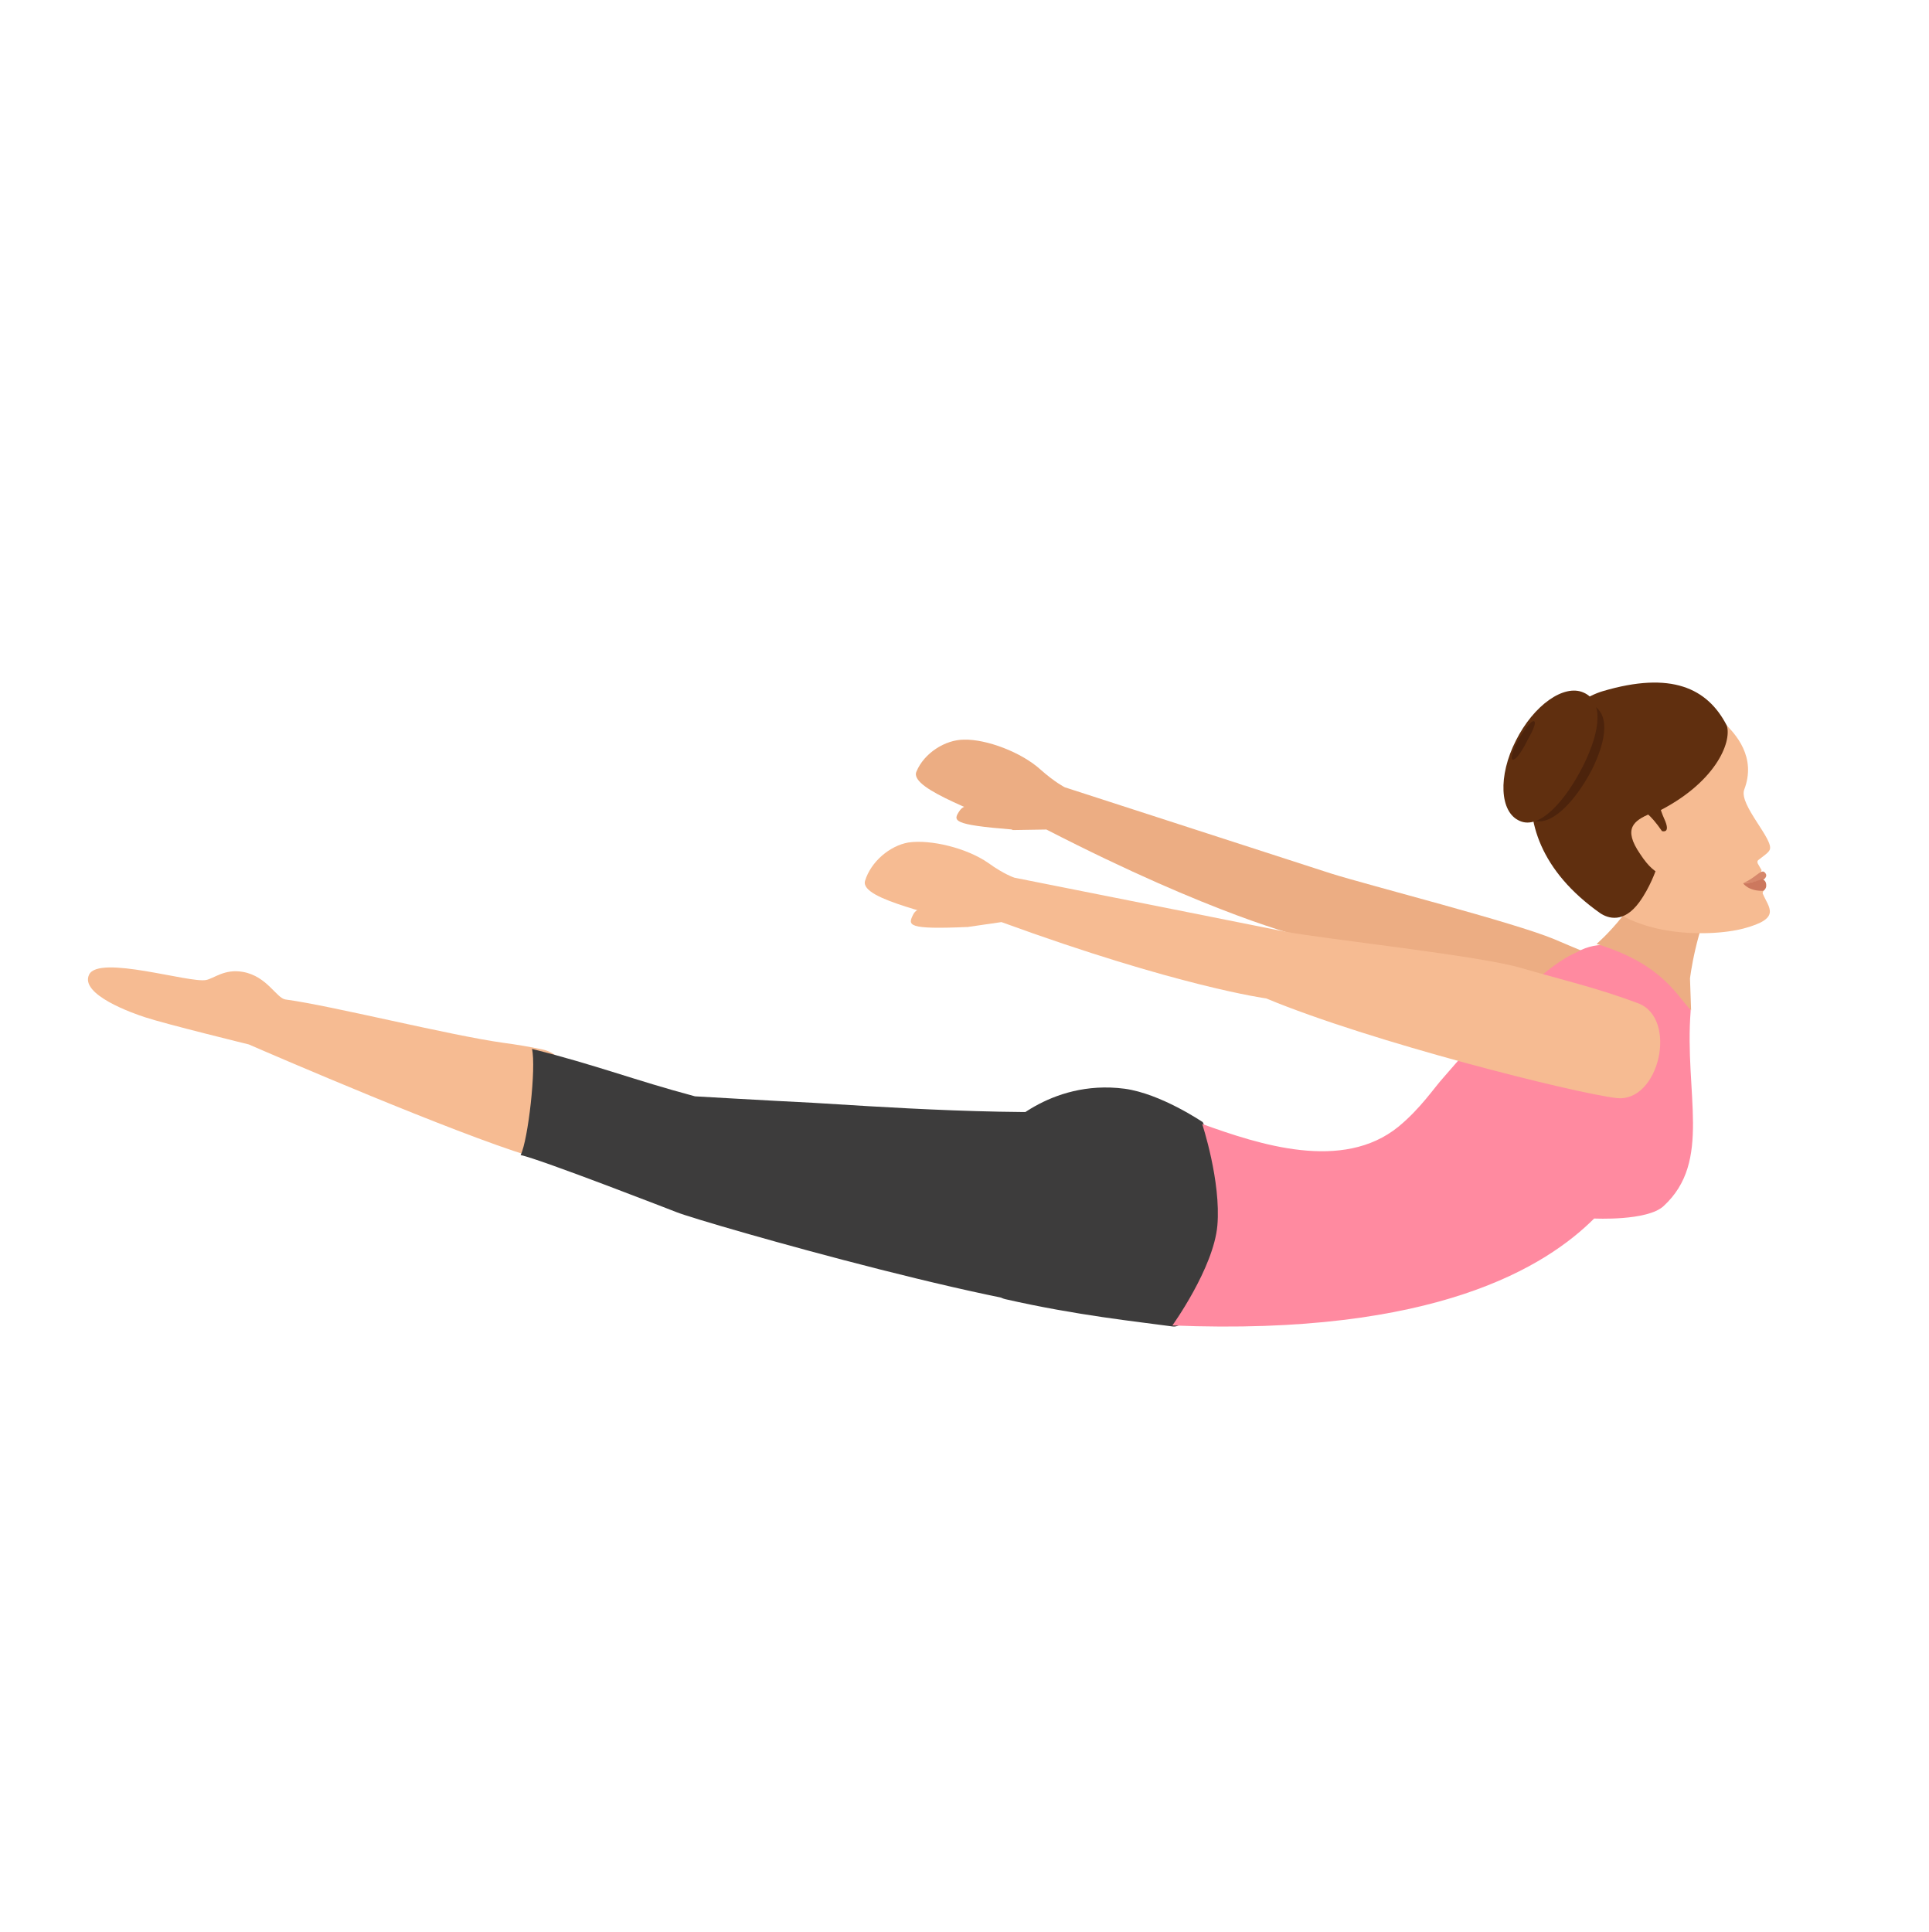
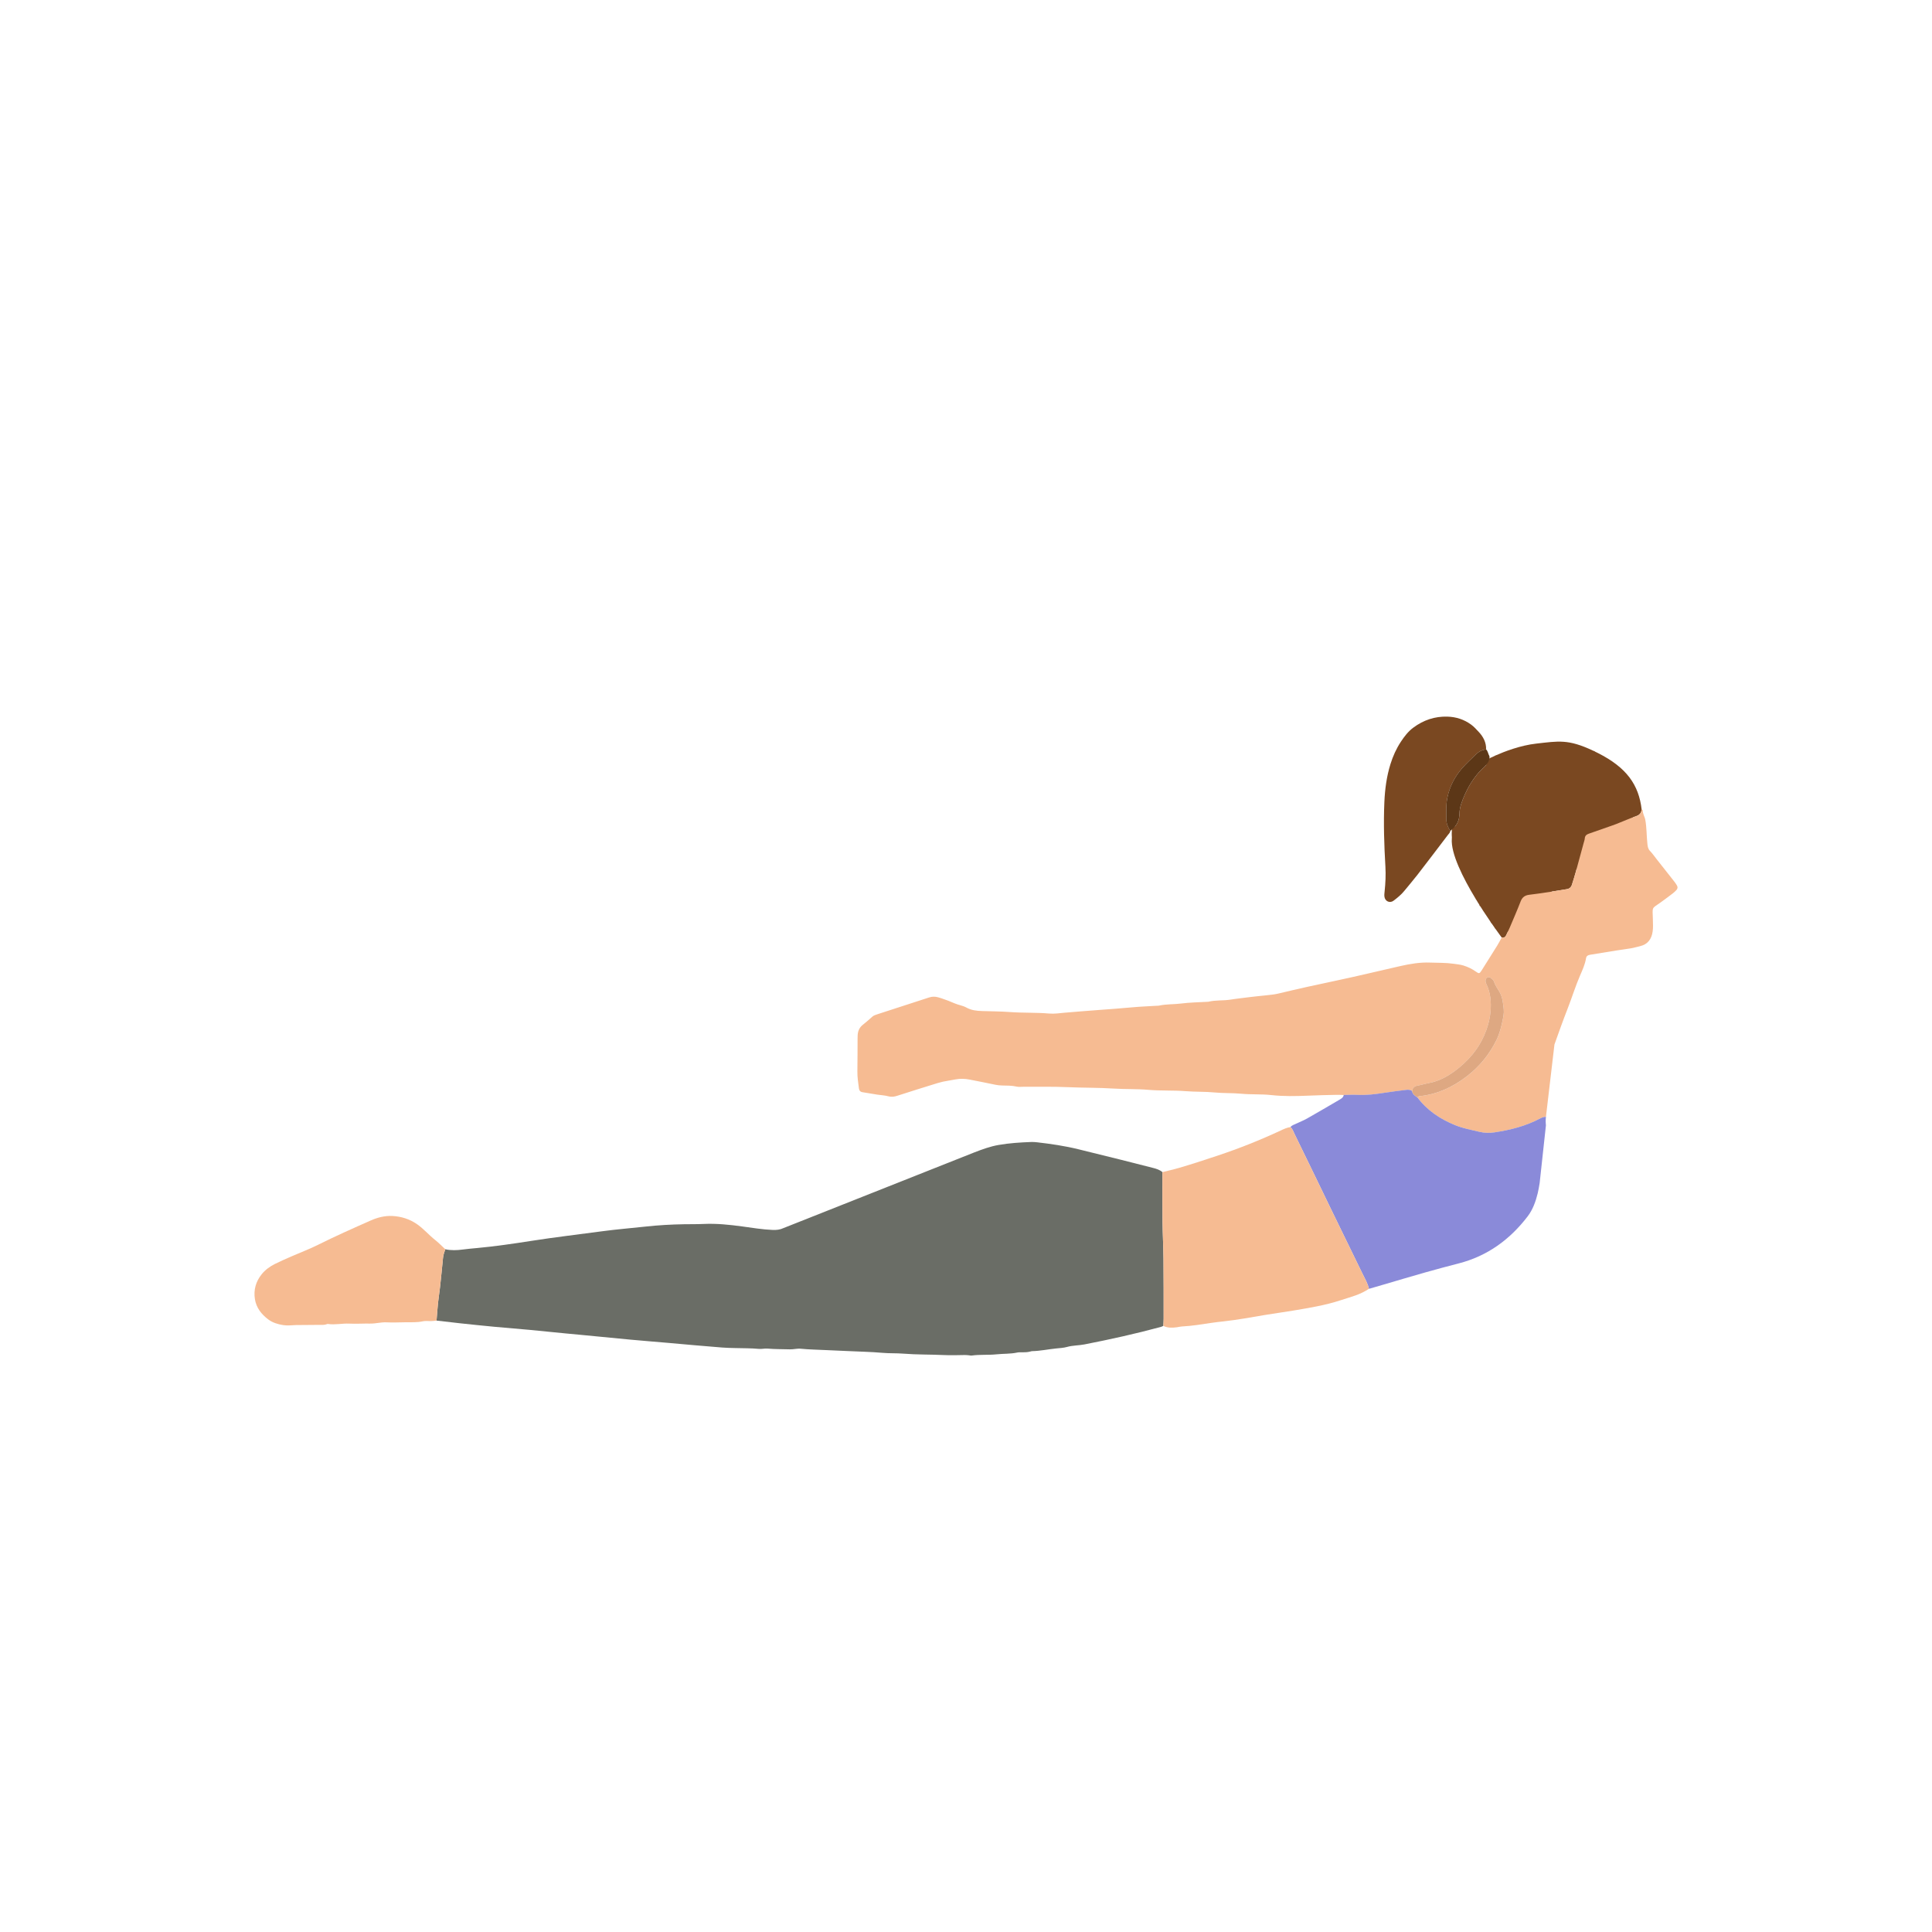
- <svg xmlns="http://www.w3.org/2000/svg" width="500" height="501" viewBox="0 0 500 501" fill="none">
-   <path d="M311.874 290.988C311.874 290.988 301.03 283.6 291.595 282.321C271.878 279.764 259.767 293.404 259.767 293.404C259.767 293.404 250.754 334.607 260.612 336.88C279.342 341.142 294.834 342.705 304.129 343.984C310.466 344.837 323 315 323 315L311.874 290.988Z" fill="#3D3C3C" />
-   <path d="M237.637 200.087C235.531 204.86 257.012 211.318 262.628 215.25L271.333 215.109C314.716 237.433 337.741 242.908 337.741 242.908C363.013 257.369 413.135 277.727 423.946 280.394C434.756 283.062 442.478 261.862 432.51 256.667C422.682 251.472 413.275 247.962 403.167 243.61C392.918 239.258 354.308 229.43 345.042 226.481C343.778 226.06 276.106 204.158 276.106 204.158C276.106 204.158 273.579 202.895 269.929 199.665C264.874 195.032 255.748 191.663 249.992 191.803C245.078 191.803 239.603 195.313 237.637 200.087Z" fill="#ECAD83" />
-   <path d="M257.152 210.475C257.152 210.475 250.974 207.105 248.868 210.194C247.043 212.862 246.762 213.845 262.487 215.108C262.487 215.249 263.189 213.143 257.152 210.475Z" fill="#ECAD83" />
-   <path d="M431.372 312.759C444.025 301.133 436.715 283.625 438.402 262.055C438.261 259.534 431.654 249.729 426.592 247.488C420.969 244.967 414.361 243.706 408.878 246.928C403.958 249.029 395.523 254.772 374.294 279.423C371.763 282.224 368.389 287.407 362.625 292.169C348.145 303.935 326.494 296.791 311.732 291.469C311.732 291.469 316.653 306.316 315.669 317.801C314.685 328.866 304 343.713 304 343.713C372.466 346.515 401.005 328.306 413.377 315.98C413.377 315.98 427.155 316.681 431.372 312.759Z" fill="#FF8AA0" />
-   <path d="M438.223 253.746C438.223 253.746 439.665 241.219 445 230.828L427.842 222.002C426.833 233.817 414 244.778 414 244.778C431.302 250.045 434.907 258.443 438.512 262.002L438.223 253.746Z" fill="#ECAD83" />
-   <path d="M452.277 204.789C455.509 196.355 450.17 190.311 446.657 187.078C435.698 176.958 427.267 178.082 416.87 181.175C403.24 185.251 408.58 222.781 411.671 228.544C419.399 243.444 443.144 243.163 452.137 240.773C462.113 238.103 458.6 235.432 457.055 231.637C457.055 231.496 457.336 230.793 457.336 230.793C456.914 229.388 456.352 227.56 456.774 225.592C456.774 225.592 456.071 224.468 455.79 223.906C455.65 223.484 455.649 223.203 456.071 222.922C457.336 221.938 458.6 221.094 458.881 220.392C460.146 217.862 450.872 208.725 452.277 204.789Z" fill="#F6BB92" />
-   <path d="M452 228.978C452 228.978 453.067 229.228 457.334 228.104C457.734 227.729 458.535 226.979 457.468 226.105C456.534 225.48 454.934 227.854 452 228.978Z" fill="#D6876B" />
-   <path d="M452 229.049C452 229.049 453.345 231.144 457.258 230.994C457.747 230.695 457.991 230.097 457.991 229.797C458.114 228.152 456.891 228.002 456.891 228.002C452.978 229.349 452 229.049 452 229.049Z" fill="#CC785E" />
-   <path d="M415.611 179.231C399.049 184.18 384.018 215.007 414.915 236.784C417.002 238.198 421.038 239.47 425.074 233.956C427.858 230.138 429.389 225.613 429.389 225.613C429.806 224.34 430.224 222.784 430.641 221.229C431.059 219.532 427.719 211.613 429.25 210.765C444.698 203.27 449.151 192.523 447.76 188.14C442.749 178.383 433.286 173.999 415.611 179.231Z" fill="#602F0F" />
-   <path d="M425.304 221.468C429.741 228.257 432.833 227.55 437 225.853L431.354 214.962L427.859 211.002C423.691 212.841 420.734 214.821 425.304 221.468Z" fill="#F6BB92" />
-   <path d="M397.131 212.578C392.166 210.362 391.598 201.915 395.854 193.606C400.11 185.298 407.487 180.313 412.452 182.528C417.418 184.744 416.85 191.391 412.736 199.699C408.338 208.008 401.954 214.793 397.131 212.578Z" fill="#4C230C" />
-   <path d="M431.529 212.299C430.968 211.035 430.547 209.772 430.266 208.789C429.845 207.385 429.845 206.402 429.845 206.402L425.492 209.632C425.633 210.334 425.913 211.035 426.054 211.737C426.054 211.737 426.475 211.457 427.317 210.895C427.317 210.895 427.177 210.895 427.177 211.035C428.16 211.878 429.423 213.282 430.968 215.528C431.108 215.528 433.354 216.23 431.529 212.299Z" fill="#602F0F" />
-   <path d="M394.041 212.861C388.847 210.615 388.425 201.208 393.059 192.082C397.692 182.816 405.554 177.341 410.608 179.587C415.803 181.833 415.101 189.274 410.608 198.4C405.975 207.667 399.236 215.248 394.041 212.861Z" fill="#602F0F" />
-   <path d="M392.214 196.981C391.595 196.708 392.369 194.254 393.916 191.526C395.464 188.799 397.167 186.754 397.786 187.026C398.405 187.299 397.631 189.208 396.084 191.936C394.69 194.799 392.988 197.254 392.214 196.981Z" fill="#4C230C" />
-   <path d="M224.3 228.443C222.896 233.497 244.939 237.148 250.976 240.377L259.681 239.113C305.451 255.821 328.336 258.91 328.336 258.91C355.292 270.141 408.222 283.479 419.174 284.743C430.265 286.006 435.179 264.104 424.789 260.173C414.4 256.242 404.712 253.996 394.042 250.907C383.372 247.818 343.218 243.466 333.53 241.641C332.267 241.36 263.05 227.601 263.05 227.601C263.05 227.601 260.383 226.758 256.311 223.81C250.695 219.879 241.289 217.632 235.532 218.475C230.759 219.317 225.845 223.389 224.3 228.443Z" fill="#F6BB92" />
-   <path d="M245.08 236.306C245.08 236.306 238.481 233.779 236.797 237.149C235.393 239.957 235.112 241.08 250.977 240.378C250.977 240.237 251.398 238.131 245.08 236.306Z" fill="#F6BB92" />
-   <path d="M23.109 252.73C25.637 247.535 49.083 254.977 53.435 254.134C55.541 253.713 58.209 251.186 62.983 252.028C69.3 253.151 71.687 258.908 74.074 259.189C85.727 260.733 116.474 268.455 130.514 270.42C133.743 270.842 137.113 271.403 140.482 272.105C154.241 274.773 142.167 301.168 137.253 299.764C117.878 293.867 71.266 273.79 64.527 270.842C64.527 270.842 42.765 265.506 37.711 263.822C34.622 262.839 20.582 257.925 23.109 252.73Z" fill="#F6BB92" />
-   <path d="M180.215 284.298C164.488 280.106 154.659 276.194 137.949 272.002C139.072 276.753 136.966 295.616 135 299.528C139.915 300.506 175.441 314.339 175.441 314.339C182.04 316.994 271.768 342.703 287.355 339.769C293.112 338.931 298.307 337.673 302.379 336.416C310.524 333.901 303.924 288.629 292.55 287.372C267.836 290.027 223.183 286.673 210.826 285.975C199.452 285.416 180.215 284.298 180.215 284.298Z" fill="#3D3C3C" />
+ <svg xmlns="http://www.w3.org/2000/svg" width="500" height="500" viewBox="0 0 500 500" fill="none">
+   <path d="M375.733 217.043C375.786 216.366 375.649 216.571 375.744 214.68C375.765 214.257 376.22 214.059 376.64 213.794C377.339 212.916 377.681 211.875 377.702 210.612C377.734 208.863 378.404 207.219 379.102 205.62C379.917 203.758 380.958 202.022 382.239 200.449C382.874 199.666 383.625 198.971 384.348 198.265C384.422 198.195 384.493 198.12 384.56 198.046C385.138 196.928 385.495 196.251 385.495 196.251C385.495 196.251 386.031 195.972 386.938 195.566C386.941 195.556 386.948 195.545 386.952 195.535C387.019 195.513 387.082 195.492 387.149 195.471C389.358 194.497 393.471 192.899 397.602 192.441C403.31 191.806 405.811 191.224 412.249 194.254C412.419 194.321 412.585 194.388 412.754 194.459C412.758 194.476 412.765 194.487 412.768 194.504C413.022 194.628 413.28 194.755 413.548 194.889C420.97 198.632 424.12 203.102 424.861 209.512C424.755 210.355 424.382 210.887 423.5 211.191C423.235 211.283 422.97 211.385 422.706 211.48L408.013 224.91C407.935 225.193 407.857 225.478 407.78 225.761C407.48 226.844 407.145 227.916 406.803 228.989C406.598 229.631 406.157 230.012 405.462 230.114C404.189 230.304 402.922 230.53 401.649 230.728L390.197 241.198C390.053 241.498 389.901 241.798 389.76 242.101C389.531 242.581 389.139 242.715 388.642 242.623C388.642 242.623 387.978 241.745 386.952 240.295C386.938 240.295 386.924 240.292 386.906 240.292C386.86 240.207 386.814 240.126 386.772 240.041C386.532 239.699 386.271 239.325 385.996 238.926C385.971 238.919 385.95 238.912 385.925 238.905C385.84 238.757 385.759 238.605 385.675 238.454C385.17 237.716 384.627 236.908 384.062 236.044C383.95 235.878 383.837 235.716 383.724 235.55C383.724 235.54 383.724 235.533 383.724 235.522C383.516 235.201 383.304 234.873 383.092 234.538C383.043 234.51 382.997 234.485 382.948 234.46C382.909 234.351 382.874 234.238 382.835 234.132C382.715 233.942 382.595 233.748 382.475 233.553C382.45 233.532 382.429 233.511 382.404 233.494C382.408 233.476 382.408 233.465 382.411 233.448C382.274 233.225 382.14 233.007 382.002 232.781C381.988 232.774 381.974 232.767 381.956 232.76C381.935 232.707 381.911 232.654 381.889 232.597C378.612 227.189 375.434 220.861 375.73 217.047L375.733 217.043Z" fill="#7A4821" />
+   <path d="M202.759 317.829C201.877 318.249 200.935 318.348 199.954 318.306C197.301 318.196 194.687 317.755 192.063 317.399C188.764 316.951 185.459 316.605 182.118 316.757C180.428 316.835 178.735 316.803 177.041 316.831C173.655 316.887 170.279 317.081 166.913 317.452C163.272 317.854 159.614 318.143 155.988 318.63C149.789 319.466 143.573 320.186 137.393 321.156C132.771 321.879 128.139 322.557 123.479 322.99C122.244 323.103 121.006 323.209 119.778 323.375C118.261 323.58 116.751 323.64 115.245 323.312C114.973 324.049 114.727 324.783 114.649 325.576C114.409 328.085 114.159 330.589 113.883 333.091C113.732 334.48 113.499 335.86 113.354 337.25C113.199 338.753 113.1 340.259 112.977 341.765C114.991 341.998 117.002 342.245 119.016 342.46C121.98 342.778 124.947 343.088 127.913 343.367C130.997 343.656 134.083 343.893 137.163 344.178C140.243 344.464 143.323 344.789 146.403 345.092C147.634 345.212 148.868 345.318 150.1 345.438C154.464 345.858 158.824 346.299 163.188 346.701C166.433 347.001 169.682 347.255 172.931 347.537C177.585 347.939 182.231 348.391 186.887 348.74C189.071 348.902 191.269 348.87 193.46 348.937C194.416 348.966 195.375 348.987 196.324 349.086C197.114 349.167 197.869 348.948 198.674 349.018C200.572 349.184 202.487 349.145 204.396 349.209C205.345 349.241 206.258 348.955 207.236 349.05C209.412 349.265 211.607 349.294 213.794 349.403C215.582 349.495 217.382 349.551 219.174 349.643C222.253 349.802 225.34 349.84 228.416 350.116C230.205 350.274 232.015 350.179 233.803 350.324C237.289 350.606 240.781 350.521 244.267 350.687C246.059 350.772 247.84 350.712 249.629 350.68C249.964 350.673 250.303 350.708 250.638 350.733C250.917 350.754 251.206 350.849 251.474 350.814C253.605 350.514 255.76 350.722 257.881 350.5C259.673 350.31 261.489 350.423 263.264 350.034C263.698 349.939 264.164 349.982 264.612 349.978C265.289 349.975 265.966 349.96 266.626 349.777C266.788 349.731 266.958 349.678 267.123 349.675C269.215 349.632 271.261 349.188 273.332 348.98C274.288 348.884 275.248 348.839 276.172 348.581C277.65 348.168 279.188 348.221 280.684 347.928C287.323 346.63 293.924 345.17 300.45 343.399C300.666 343.339 300.867 343.226 301.071 343.138C301.099 342.52 301.152 341.903 301.152 341.286C301.149 336.114 301.163 330.939 301.11 325.767C301.078 322.564 300.898 319.364 300.863 316.164C300.814 311.892 300.842 307.62 300.838 303.348C300.133 302.737 299.261 302.476 298.39 302.251C295.61 301.527 292.82 300.825 290.033 300.13C286.371 299.217 282.706 298.314 279.04 297.414C275.53 296.553 271.963 296.035 268.376 295.622C267.871 295.565 267.36 295.527 266.855 295.548C264.04 295.654 261.239 295.83 258.445 296.313C256.251 296.694 254.208 297.449 252.158 298.24" fill="#6A6D66" />
+   <path d="M400.093 289.049C399.507 289.014 399.002 289.24 398.498 289.508C394.826 291.448 390.857 292.443 386.786 293.057C385.512 293.251 384.214 293.233 382.933 292.93C380.806 292.422 378.658 292.041 376.608 291.205C372.731 289.624 369.355 287.409 366.826 284.015C366.974 283.835 367.15 283.712 367.39 283.691C371.944 283.228 375.91 281.383 379.519 278.628C382.849 276.088 385.421 272.949 387.273 269.202C388.052 267.625 388.486 265.942 388.842 264.231C389.051 263.24 389.28 262.249 389.171 261.229C389.001 259.67 388.888 258.104 388.066 256.692C387.562 255.821 386.945 255.017 386.641 254.022C386.525 253.637 386.087 253.323 385.738 253.048C385.262 252.674 384.556 253.034 384.475 253.655C384.429 254.004 384.503 254.322 384.655 254.636C385.77 256.939 385.971 259.409 385.745 261.889C385.597 263.498 385.198 265.096 384.644 266.634C383.279 270.451 380.887 273.584 377.836 276.134C375.465 278.113 372.812 279.761 369.655 280.329C368.72 280.498 367.806 280.794 366.868 280.96C366.028 281.108 365.552 281.535 365.453 282.382C364.966 282.008 364.405 282.008 363.841 282.078C361.947 282.322 360.052 282.541 358.165 282.84C355.893 283.2 353.603 283.479 351.286 283.355C350.111 283.292 348.926 283.373 347.747 283.387C347.183 283.37 346.622 283.334 346.057 283.341C343.525 283.38 340.992 283.458 338.459 283.56C335.315 283.691 332.162 283.754 329.004 283.405C326.439 283.119 323.832 283.303 321.243 283.056C318.95 282.837 316.636 282.953 314.325 282.728C311.863 282.488 309.379 282.597 306.903 282.396C303.65 282.135 300.376 282.332 297.109 282.043C294.196 281.789 291.26 281.916 288.329 281.726C284.286 281.465 280.222 281.532 276.165 281.352C272.334 281.182 268.496 281.281 264.657 281.26C264.149 281.26 263.624 281.331 263.14 281.218C261.86 280.918 260.565 280.957 259.27 280.921C258.706 280.904 258.156 280.851 257.598 280.731C255.4 280.262 253.189 279.842 250.984 279.404C249.752 279.161 248.511 279.112 247.283 279.348C246.676 279.464 246.073 279.584 245.459 279.676C244.517 279.817 243.575 280.018 242.662 280.297C239.162 281.369 235.673 282.474 232.188 283.592C231.422 283.835 230.71 283.945 229.891 283.719C228.977 283.465 228.004 283.44 227.058 283.292C225.781 283.091 224.511 282.855 223.231 282.664C222.624 282.572 222.359 282.227 222.285 281.659C222.105 280.205 221.865 278.766 221.89 277.291C221.936 274.473 221.925 271.65 221.939 268.828C221.939 268.602 221.95 268.376 221.954 268.151C221.968 266.965 222.338 265.96 223.315 265.201C224.158 264.545 224.956 263.829 225.757 263.117C226.109 262.803 226.533 262.665 226.959 262.524C231.461 261.06 235.966 259.613 240.46 258.139C241.243 257.881 242.005 257.881 242.785 258.1C243.11 258.192 243.434 258.291 243.755 258.396C244.877 258.77 245.978 259.19 247.064 259.67C248.038 260.1 249.163 260.231 250.081 260.742C251.372 261.466 252.719 261.61 254.13 261.656C256.551 261.734 258.967 261.737 261.391 261.917C264.756 262.168 268.146 262.009 271.522 262.302C272.867 262.418 274.214 262.206 275.562 262.086C278.419 261.836 281.28 261.617 284.138 261.399C287.055 261.176 289.973 260.986 292.883 260.707C295.01 260.506 297.152 260.425 299.286 260.294C299.512 260.28 299.745 260.301 299.96 260.252C301.84 259.832 303.77 259.956 305.668 259.712C307.897 259.423 310.159 259.405 312.406 259.268C312.519 259.261 312.635 259.271 312.745 259.247C314.618 258.784 316.555 259.007 318.453 258.7C320.111 258.432 321.793 258.276 323.466 258.044C324.859 257.85 326.263 257.758 327.66 257.592C328.722 257.469 329.798 257.384 330.828 257.133C335.859 255.92 340.914 254.809 345.98 253.747C351.483 252.593 356.948 251.242 362.437 250.011C364.963 249.443 367.51 249.009 370.128 249.115C372.153 249.196 374.177 249.125 376.199 249.422C377.035 249.545 377.871 249.612 378.686 249.859C379.882 250.226 380.99 250.748 382.009 251.485C382.768 252.036 382.919 251.976 383.452 251.133C384.81 248.991 386.161 246.846 387.495 244.691C387.908 244.024 388.257 243.319 388.638 242.631C389.135 242.722 389.527 242.592 389.756 242.109C390.07 241.449 390.405 240.803 390.691 240.133C391.658 237.854 392.649 235.586 393.541 233.275C393.961 232.185 394.667 231.695 395.782 231.564C397.57 231.356 399.352 231.088 401.133 230.82C402.58 230.605 404.015 230.336 405.462 230.121C406.157 230.019 406.598 229.638 406.802 228.996C407.145 227.927 407.48 226.851 407.78 225.768C408.485 223.224 409.17 220.674 409.861 218.127C409.963 217.749 410.111 217.372 410.136 216.987C410.182 216.317 410.57 215.975 411.138 215.774C412.838 215.174 414.542 214.581 416.246 213.985C416.938 213.742 417.633 213.512 418.31 213.248C420.039 212.567 421.743 211.805 423.496 211.202C424.378 210.898 424.752 210.366 424.858 209.522C424.96 209.561 425.15 209.604 425.147 209.635C425.083 210.556 425.644 211.315 425.803 212.182C426.181 214.239 426.114 216.328 426.346 218.391C426.424 219.083 426.495 219.679 427.017 220.222C427.676 220.91 428.223 221.707 428.816 222.455C430.315 224.353 431.818 226.248 433.31 228.153C433.554 228.46 433.769 228.791 433.973 229.126C434.245 229.567 434.192 229.994 433.836 230.361C433.564 230.643 433.282 230.929 432.972 231.165C431.896 231.984 430.82 232.799 429.719 233.582C427.394 235.236 427.659 234.559 427.761 237.882C427.786 239.216 427.849 239.999 427.708 241.04C427.443 242.991 426.47 244.398 424.438 244.871C423.672 245.047 422.917 245.28 422.145 245.414C420.928 245.626 419.7 245.767 418.483 245.961C416.155 246.331 413.83 246.726 411.501 247.093C410.937 247.182 410.556 247.414 410.461 248.011C410.21 249.584 409.54 251.034 408.919 252.463C407.709 255.25 406.827 258.153 405.723 260.979C404.516 264.066 403.398 267.184 402.29 270.31L400.086 289.067" fill="#F6BB92" />
+   <path d="M400.085 291.229C400.008 290.502 399.99 289.775 400.096 289.045C399.51 289.01 399.006 289.236 398.501 289.504C394.829 291.444 390.86 292.439 386.789 293.053C385.515 293.247 384.217 293.229 382.937 292.926C380.809 292.418 378.661 292.037 376.611 291.201C372.734 289.62 369.358 287.405 366.829 284.011C366.24 283.577 365.559 283.214 365.463 282.367C364.977 281.993 364.416 281.993 363.851 282.064C361.957 282.307 360.062 282.526 358.175 282.826C355.903 283.185 353.614 283.464 351.296 283.341C350.121 283.277 348.936 283.358 347.757 283.372C347.666 284.011 347.172 284.304 346.689 284.586C343.891 286.223 341.094 287.867 338.275 289.465C337.354 289.987 336.352 290.368 335.396 290.83C334.899 291.074 334.331 291.204 333.974 291.687C334.514 292.146 334.705 292.813 334.997 293.412C336.684 296.849 338.352 300.292 340.021 303.735C341.492 306.772 342.953 309.817 344.431 312.851C347.14 318.414 349.867 323.963 352.562 329.533C353.197 330.842 353.966 332.102 354.284 333.552C355.473 333.206 356.662 332.864 357.85 332.514C361.526 331.438 365.195 330.338 368.882 329.294C371.75 328.479 374.632 327.713 377.521 326.969C384.926 325.06 390.736 320.823 395.337 314.823C396.698 313.048 397.429 310.967 397.958 308.822C398.173 307.947 398.311 307.054 398.462 306.165" fill="#8A8AD9" />
+   <path d="M354.277 333.552C353.96 332.102 353.187 330.846 352.556 329.534C349.861 323.963 347.134 318.414 344.424 312.851C342.946 309.817 341.489 306.772 340.015 303.735C338.346 300.292 336.677 296.849 334.991 293.413C334.698 292.813 334.504 292.146 333.968 291.688C333.061 291.807 332.25 292.199 331.435 292.58C326.136 295.049 320.721 297.208 315.172 299.057C311.817 300.175 308.462 301.283 305.068 302.267C303.671 302.673 302.246 302.987 300.838 303.347C300.842 307.619 300.814 311.891 300.863 316.163C300.898 319.367 301.078 322.566 301.11 325.766C301.163 330.938 301.149 336.113 301.152 341.285C301.152 341.902 301.1 342.519 301.071 343.137C302.179 343.705 303.354 343.648 304.539 343.5C304.984 343.444 305.421 343.313 305.866 343.292C308.448 343.154 310.995 342.742 313.546 342.354C314.6 342.195 315.662 342.082 316.717 341.965C320.344 341.567 323.924 340.893 327.519 340.29C329.897 339.891 332.289 339.584 334.666 339.182C338.815 338.48 342.971 337.82 346.985 336.494C348.266 336.071 349.557 335.704 350.831 335.249C352.055 334.811 353.198 334.257 354.277 333.548V333.552Z" fill="#F6BB92" />
+   <path d="M112.977 341.768C113.1 340.262 113.199 338.756 113.354 337.253C113.499 335.863 113.732 334.483 113.883 333.093C114.159 330.592 114.409 328.084 114.649 325.579C114.723 324.786 114.973 324.048 115.245 323.314C114.384 322.517 113.569 321.66 112.649 320.933C111.015 319.646 109.668 318.037 107.953 316.837C106.002 315.472 103.787 314.798 101.487 314.693C99.599 314.608 97.723 315.07 95.934 315.864C91.351 317.892 86.776 319.924 82.292 322.164C80.133 323.244 77.858 324.094 75.642 325.064C74.146 325.72 72.647 326.362 71.187 327.089C69.871 327.745 68.668 328.603 67.74 329.753C66.216 331.637 65.588 333.827 65.973 336.223C66.329 338.449 67.634 340.114 69.405 341.451C70.566 342.326 71.875 342.703 73.289 342.936C74.418 343.119 75.508 342.947 76.616 342.925C78.644 342.89 80.673 342.89 82.701 342.876C83.319 342.873 83.943 342.943 84.539 342.703C84.642 342.661 84.765 342.622 84.867 342.64C86.712 342.922 88.547 342.46 90.395 342.551C92.195 342.64 94.001 342.506 95.803 342.541C97.218 342.569 98.58 342.156 100.002 342.22C101.631 342.294 103.268 342.23 104.905 342.202C106.419 342.178 107.936 342.283 109.445 341.948C110.144 341.793 110.906 341.92 111.636 341.892C112.084 341.878 112.529 341.818 112.977 341.775V341.768Z" fill="#F6BB92" />
+   <path d="M384.605 193.954C384.655 192.148 383.879 190.684 382.686 189.407C382.072 188.747 381.473 188.077 380.739 187.537C378.908 186.197 376.865 185.533 374.6 185.463C371.313 185.364 368.399 186.359 365.774 188.303C364.437 189.294 363.442 190.596 362.546 191.957C361.364 193.75 360.489 195.69 359.847 197.757C358.852 200.96 358.422 204.224 358.274 207.564C358.027 213.149 358.221 218.719 358.542 224.29C358.665 226.438 358.563 228.569 358.337 230.7C358.291 231.144 358.232 231.606 358.288 232.044C358.443 233.271 359.696 233.836 360.676 233.084C361.657 232.333 362.624 231.553 363.414 230.583C364.55 229.183 365.735 227.821 366.836 226.396C369.457 223.009 372.043 219.598 374.636 216.186C374.904 215.833 375.264 215.53 375.345 215.057C374.71 214.112 374.308 213.057 374.304 211.928C374.297 210.087 374.198 208.249 374.586 206.404C375.19 203.522 376.495 201.024 378.389 198.837C379.49 197.567 380.746 196.427 381.952 195.252C382.69 194.536 383.554 194.039 384.612 193.954H384.605Z" fill="#7A4821" />
+   <path d="M384.606 193.954C383.551 194.038 382.683 194.536 381.946 195.252C380.739 196.427 379.483 197.566 378.383 198.836C376.485 201.023 375.179 203.521 374.58 206.403C374.195 208.248 374.294 210.086 374.297 211.928C374.297 213.057 374.703 214.108 375.338 215.057C375.472 214.93 375.61 214.806 375.744 214.679C377.056 213.639 377.67 212.33 377.702 210.612C377.733 208.862 378.404 207.218 379.102 205.62C379.917 203.757 380.958 202.022 382.238 200.448C382.873 199.665 383.625 198.97 384.348 198.265C384.93 197.697 385.357 197.062 385.498 196.25C385.484 196.06 385.47 195.869 385.456 195.679C385.117 195.128 385.099 194.423 384.606 193.95V193.954Z" fill="#5C3717" />
+   <path d="M365.457 282.367C365.552 283.214 366.233 283.574 366.822 284.011C366.97 283.831 367.147 283.708 367.387 283.687C371.941 283.225 375.906 281.38 379.515 278.624C382.845 276.084 385.417 272.945 387.269 269.198C388.049 267.621 388.483 265.939 388.839 264.228C389.047 263.236 389.276 262.245 389.167 261.225C388.998 259.666 388.885 258.1 388.063 256.689C387.558 255.817 386.941 255.013 386.638 254.018C386.521 253.634 386.084 253.32 385.735 253.044C385.258 252.671 384.553 253.03 384.472 253.651C384.426 254.001 384.5 254.318 384.652 254.632C385.766 256.936 385.967 259.405 385.742 261.885C385.593 263.494 385.195 265.092 384.641 266.63C383.276 270.447 380.884 273.58 377.832 276.13C375.462 278.109 372.809 279.757 369.651 280.325C368.717 280.494 367.803 280.791 366.864 280.956C366.025 281.104 365.549 281.531 365.45 282.378L365.457 282.367Z" fill="#DEA882" />
</svg>
